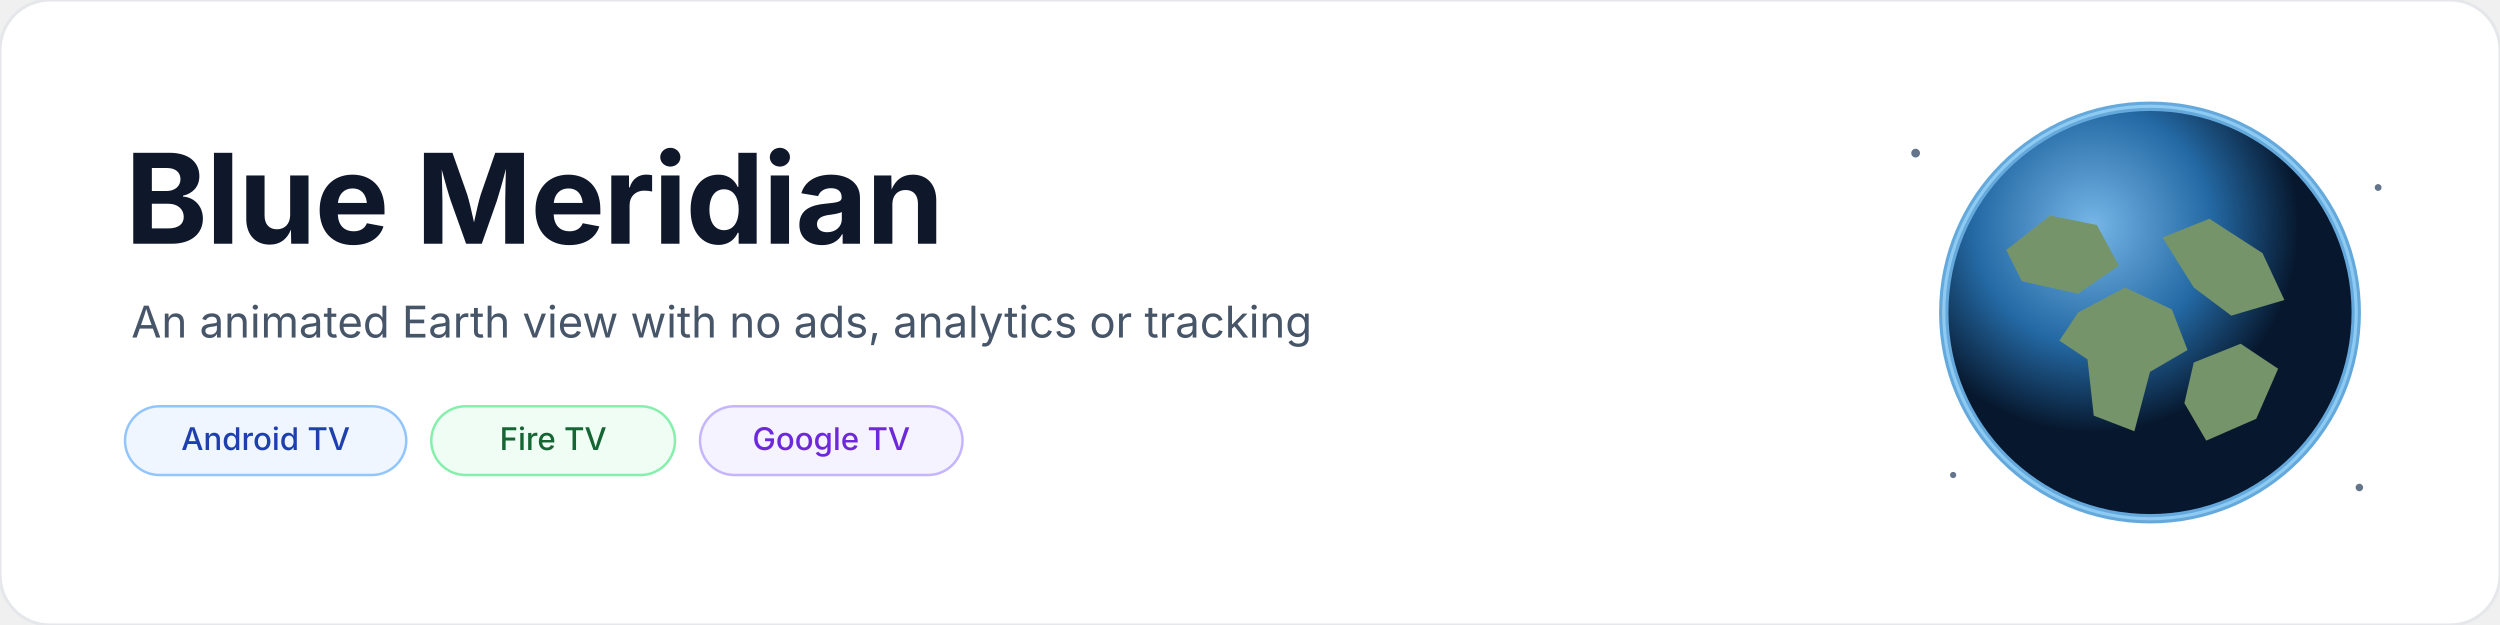
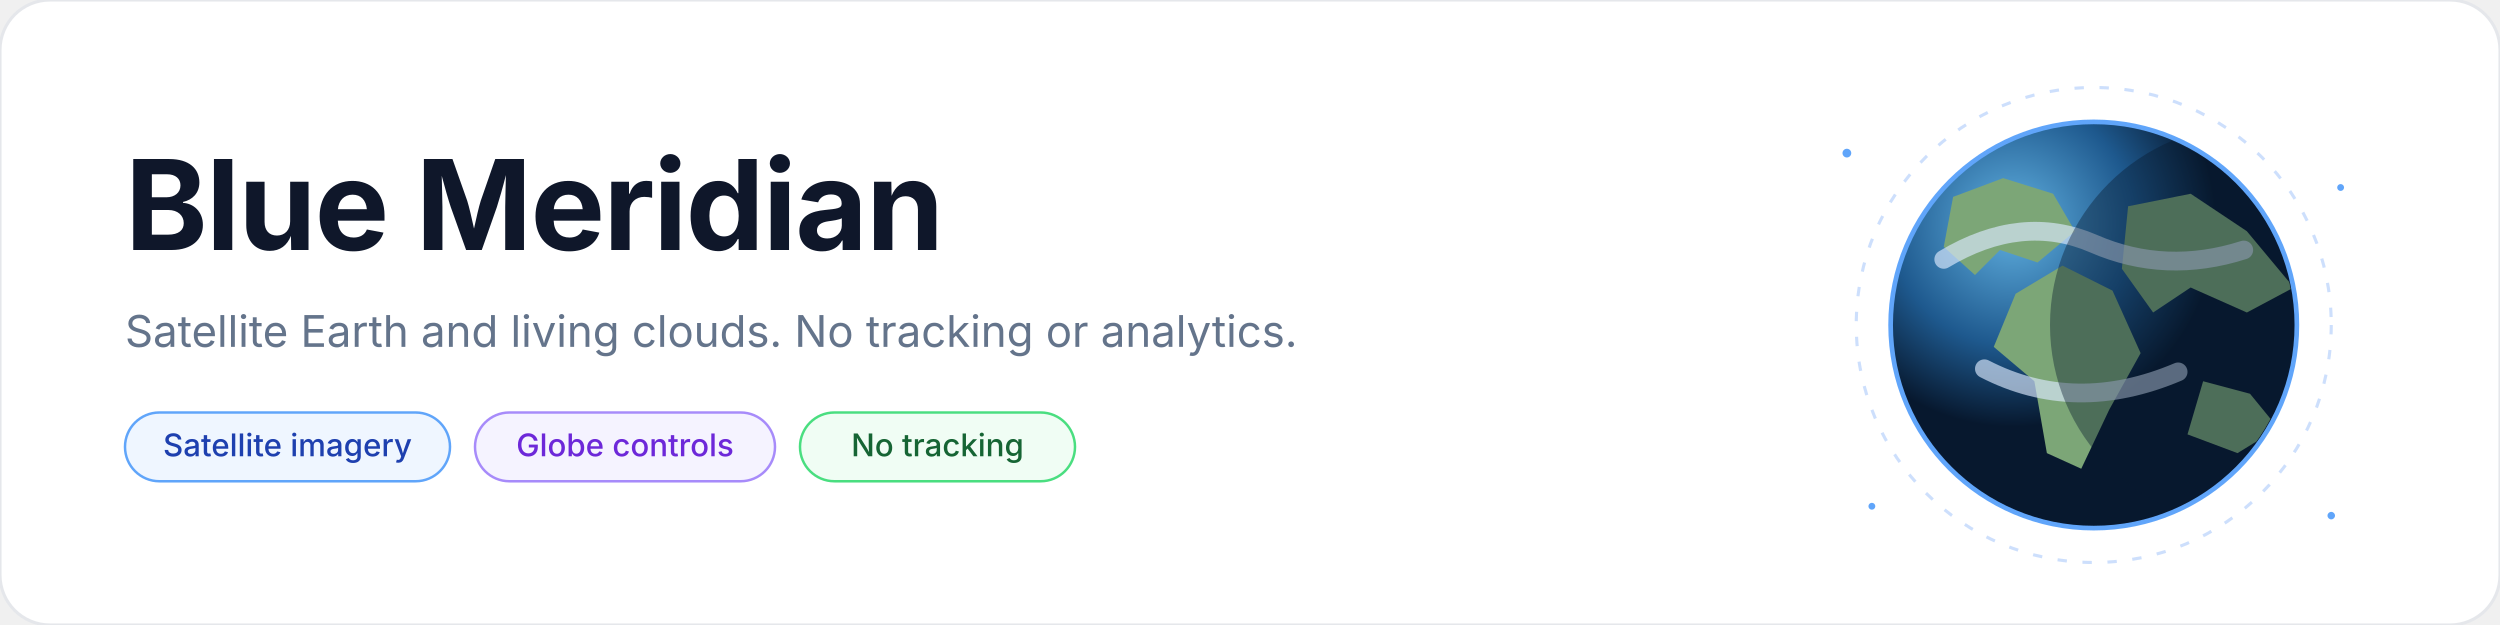
- <svg xmlns="http://www.w3.org/2000/svg" viewBox="0 0 800 200" role="img" aria-labelledby="title desc">
+ <svg xmlns="http://www.w3.org/2000/svg" width="800" height="200" viewBox="0 0 800 200" role="img" aria-labelledby="title desc">
+   <style>@keyframes landShift{0%,100%{transform:translateX(-4px)}50%{transform:translateX(4px)}}@keyframes twinkle{0%,100%{opacity:.45}50%{opacity:1}}.land{animation:landShift 12s ease-in-out infinite;transform-box:fill-box;transform-origin:center}.star{animation:twinkle 7s ease-in-out infinite;transform-box:fill-box;transform-origin:center}@media(prefers-reduced-motion:reduce){.land,.star{animation:none}}</style>
  <defs>
-     <radialGradient id="globe" cx="36%" cy="29%">
-       <stop stop-color="#76b6e7" />
-       <stop offset=".58" stop-color="#2469a4" />
+     <linearGradient id="background">
+       <stop stop-color="#0c0a09" />
+       <stop offset="1" stop-color="#1c1917" />
+     </linearGradient>
+     <radialGradient id="globe" cx="30%" cy="25%">
+       <stop stop-color="#62b2e2" />
+       <stop offset=".6" stop-color="#1e598e" />
      <stop offset="1" stop-color="#07182e" />
    </radialGradient>
+     <clipPath id="disc">
+       <circle cx="90" cy="78" r="64" />
+     </clipPath>
  </defs>
  <rect width="800" height="200" rx="16" fill="#fff" stroke="#e5e7eb" />
-   <text x="40" y="78" fill="#0f172a" font-family="system-ui,-apple-system,'Segoe UI',sans-serif" font-size="40" font-weight="700" letter-spacing="-.5">Blue Meridian</text>
-   <text x="42" y="108" fill="#475569" font-family="system-ui,-apple-system,'Segoe UI',sans-serif" font-size="14">An animated Earth view with no ads, analytics or tracking</text>
-   <g font-family="system-ui,-apple-system,'Segoe UI',sans-serif" font-size="10" font-weight="500" text-anchor="middle">
-     <rect x="40" y="130" width="90" height="22" rx="11" fill="#eff6ff" stroke="#93c5fd" stroke-width=".8" />
-     <text x="85" y="144" fill="#1e40af">Android TV</text>
-     <rect x="138" y="130" width="78" height="22" rx="11" fill="#f0fdf4" stroke="#86efac" stroke-width=".8" />
-     <text x="177" y="144" fill="#166534">Fire TV</text>
-     <rect x="224" y="130" width="84" height="22" rx="11" fill="#f5f3ff" stroke="#c4b5fd" stroke-width=".8" />
-     <text x="266" y="144" fill="#6d28d9">Google TV</text>
+   <g font-family="system-ui,-apple-system,'Segoe UI',sans-serif">
+     <text x="40" y="80" font-size="40" font-weight="700" letter-spacing="-.5" fill="#0f172a">Blue Meridian</text>
+     <g fill="#64748b">
+       <text x="40" y="111" font-size="14">Satellite Earth and living clouds. No tracking or analytics.</text>
+     </g>
+     <rect x="40" y="132" width="104" height="22" rx="11" fill="#eff6ff" stroke="#60a5fa" stroke-width=".8" />
+     <text x="92.0" y="146" fill="#1e40af" font-size="10" font-weight="500" text-anchor="middle">Satellite imagery</text>
+     <rect x="152" y="132" width="96" height="22" rx="11" fill="#f5f3ff" stroke="#a78bfa" stroke-width=".8" />
+     <text x="200.0" y="146" fill="#6d28d9" font-size="10" font-weight="500" text-anchor="middle">Globe controls</text>
+     <rect x="256" y="132" width="88" height="22" rx="11" fill="#f0fdf4" stroke="#4ade80" stroke-width=".8" />
+     <text x="300.0" y="146" fill="#166534" font-size="10" font-weight="500" text-anchor="middle">No tracking</text>
  </g>
-   <g transform="translate(610 25)">
-     <circle cx="78" cy="75" r="66" fill="url(#globe)" stroke="#65a9dc" stroke-width="3" />
-     <path d="M32 55l14-11 15 3 7 13-13 9-18-4zM55 75l15-8 15 7 5 13-12 7-5 19-13-5-2-18-9-6zM82 51l15-6 17 11 7 15-17 5-12-9zM92 91l15-6 12 8-7 16-16 7-7-12z" fill="#759469" />
-     <ellipse cx="78" cy="75" rx="66" ry="66" fill="none" stroke="#a5ddff" stroke-opacity=".65" stroke-width="1" />
-     <g fill="#64748b">
-       <circle cx="3" cy="24" r="1.4" />
-       <circle cx="151" cy="35" r="1.1" />
-       <circle cx="145" cy="131" r="1.2" />
-       <circle cx="15" cy="127" r="1" />
+   <g transform="translate(580 26)">
+     <circle cx="90" cy="78" r="76" fill="none" stroke="#3b82f6" stroke-opacity=".25" stroke-dasharray="3 5" />
+     <circle cx="90" cy="78" r="65" fill="url(#globe)" stroke="#60a5fa" stroke-width="1.5" />
+     <g clip-path="url(#disc)">
+       <g class="land">
+         <path d="M45 37l16-6 16 5 7 12-12 10-12-4-8 8-10-9zM65 68l15-9 16 8 9 20-10 18-9 19-11-5-4-23-13-11zM101 40l20-4 18 12 15 18-15 8-18-8-12 8-10-14zM125 96l15 4 9 11-13 8-16-6z" fill="#7ca677" />
+         <path d="M42 57q25-15 48-5t48 2M55 92q29 15 62 1" fill="none" stroke="#dbeafe" stroke-width="6" stroke-linecap="round" opacity=".65" />
+       </g>
+       <circle cx="140" cy="78" r="64" fill="#07182e" opacity=".4" />
+     </g>
+     <g class="star" fill="#60a5fa">
+       <circle cx="11" cy="23" r="1.4" />
+       <circle cx="169" cy="34" r="1.1" />
+       <circle cx="166" cy="139" r="1.2" />
+       <circle cx="19" cy="136" r="1.1" />
    </g>
  </g>
</svg>
